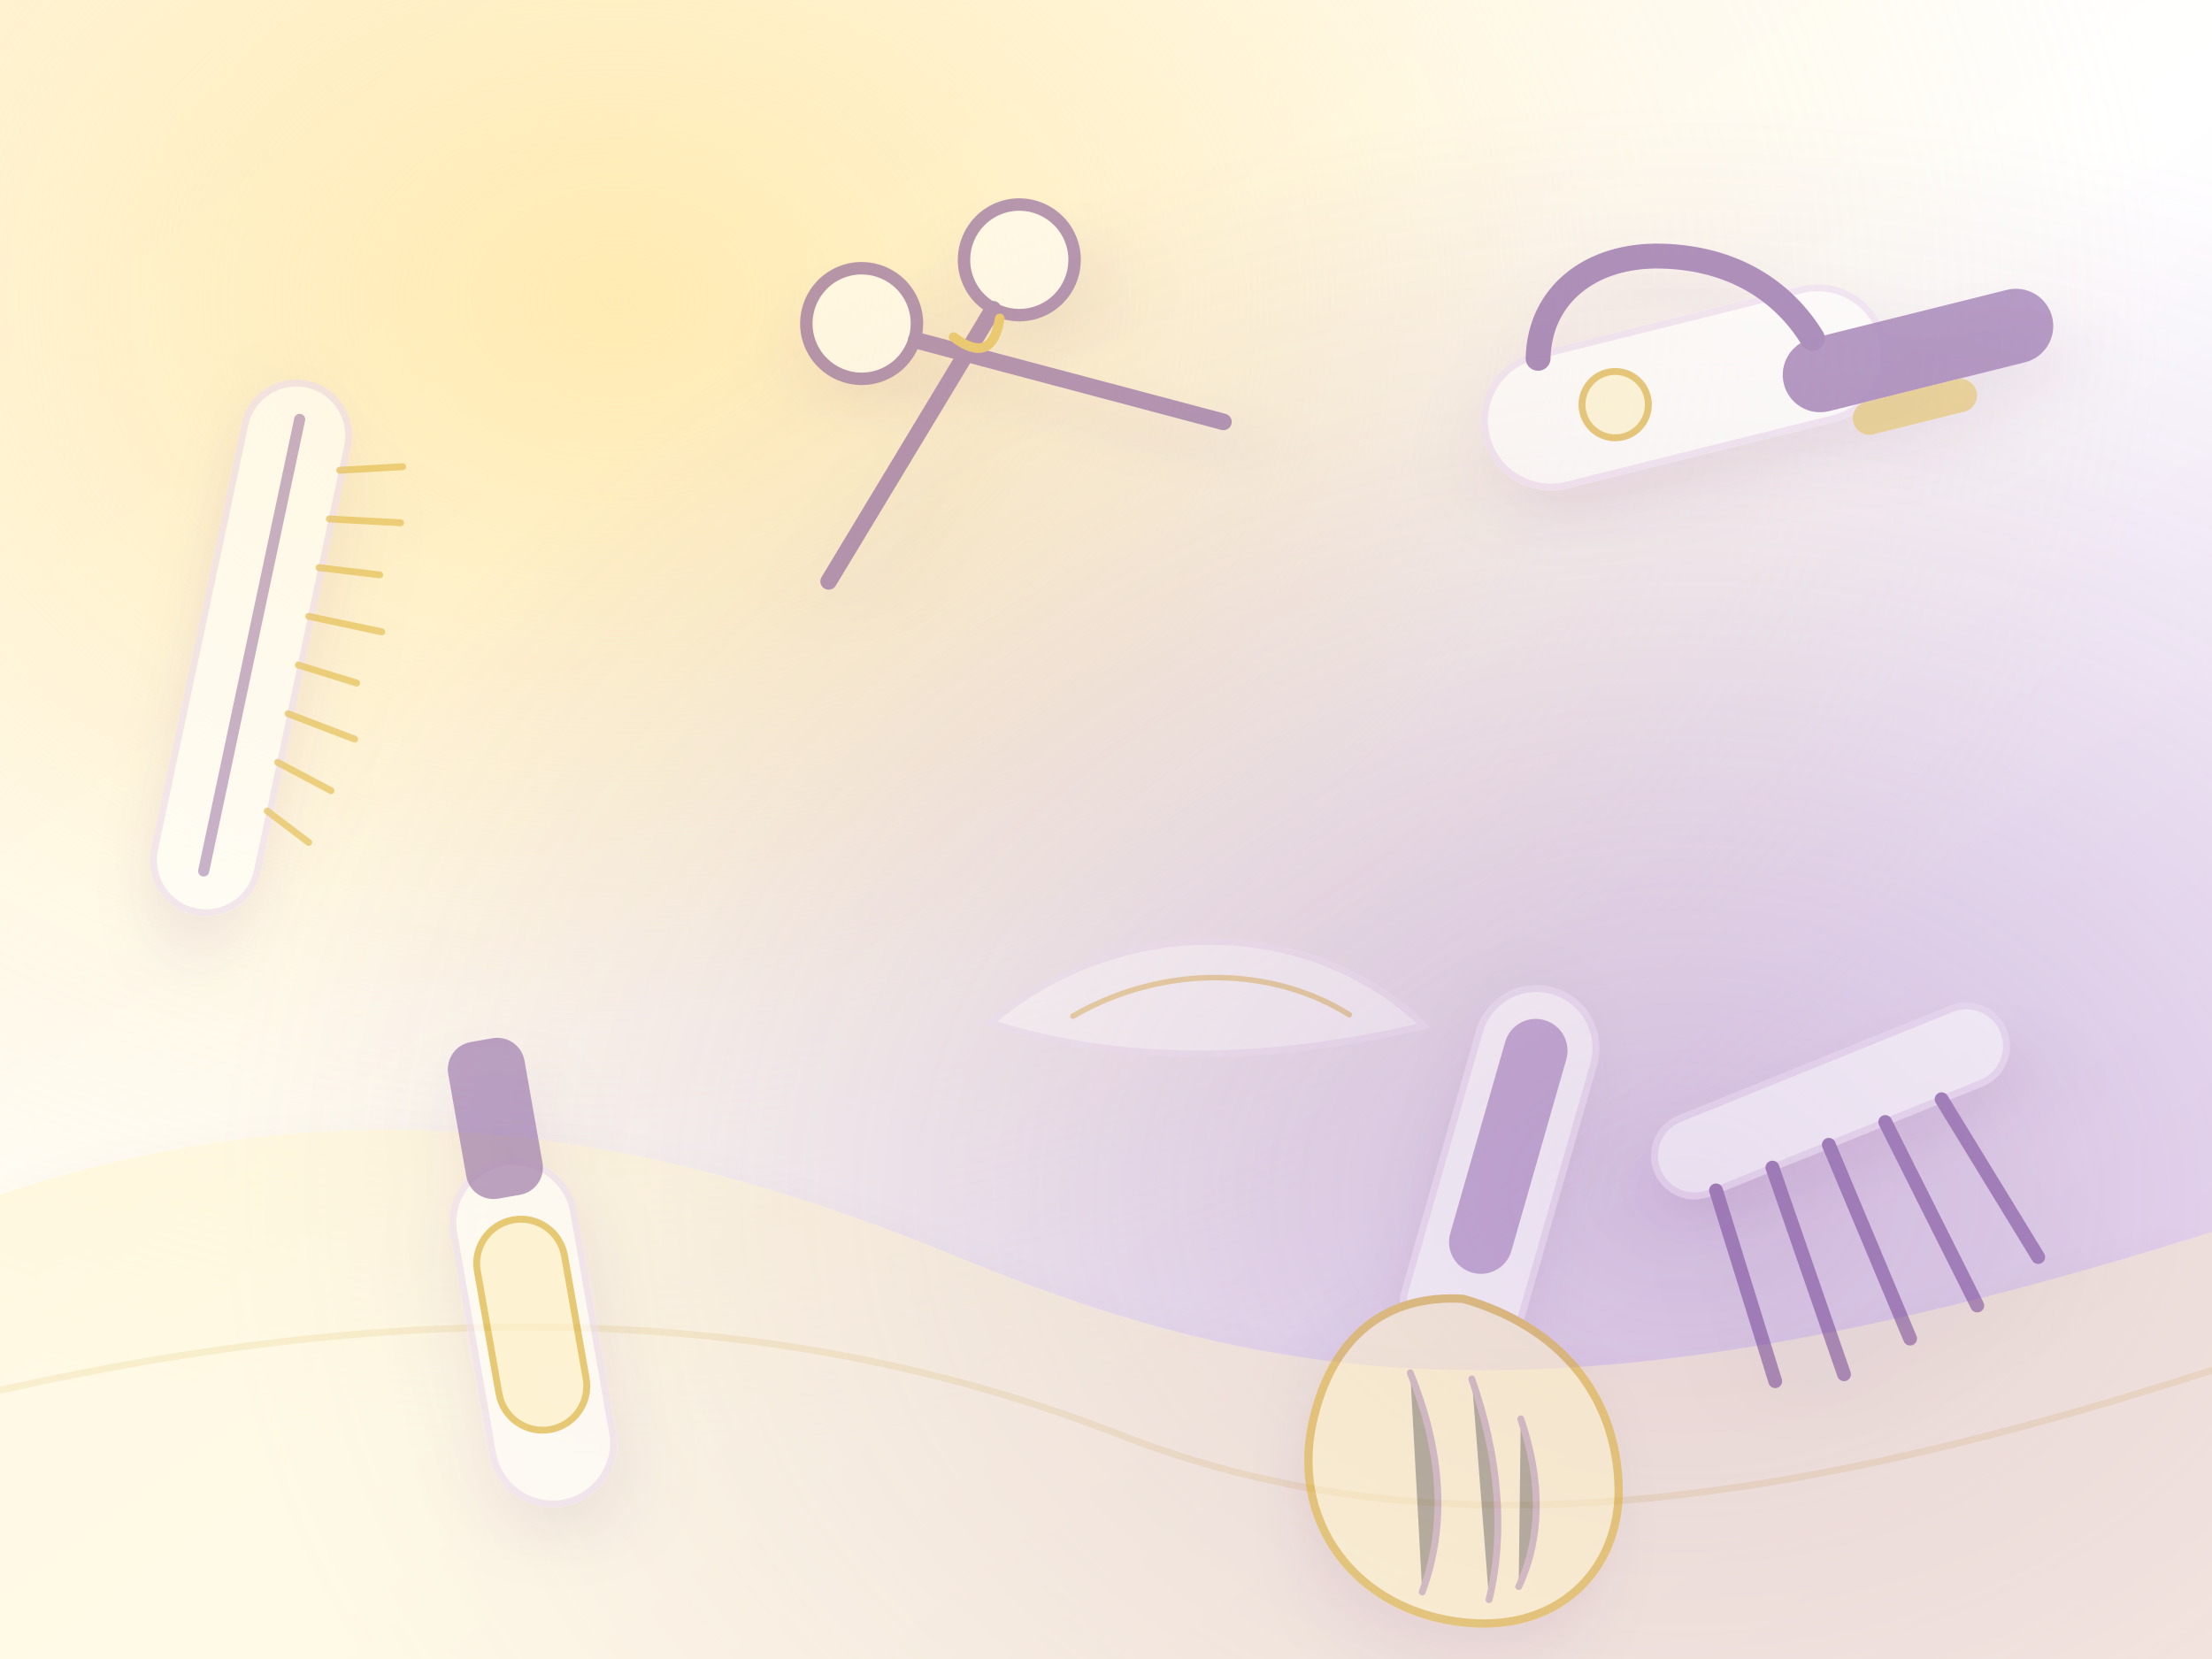
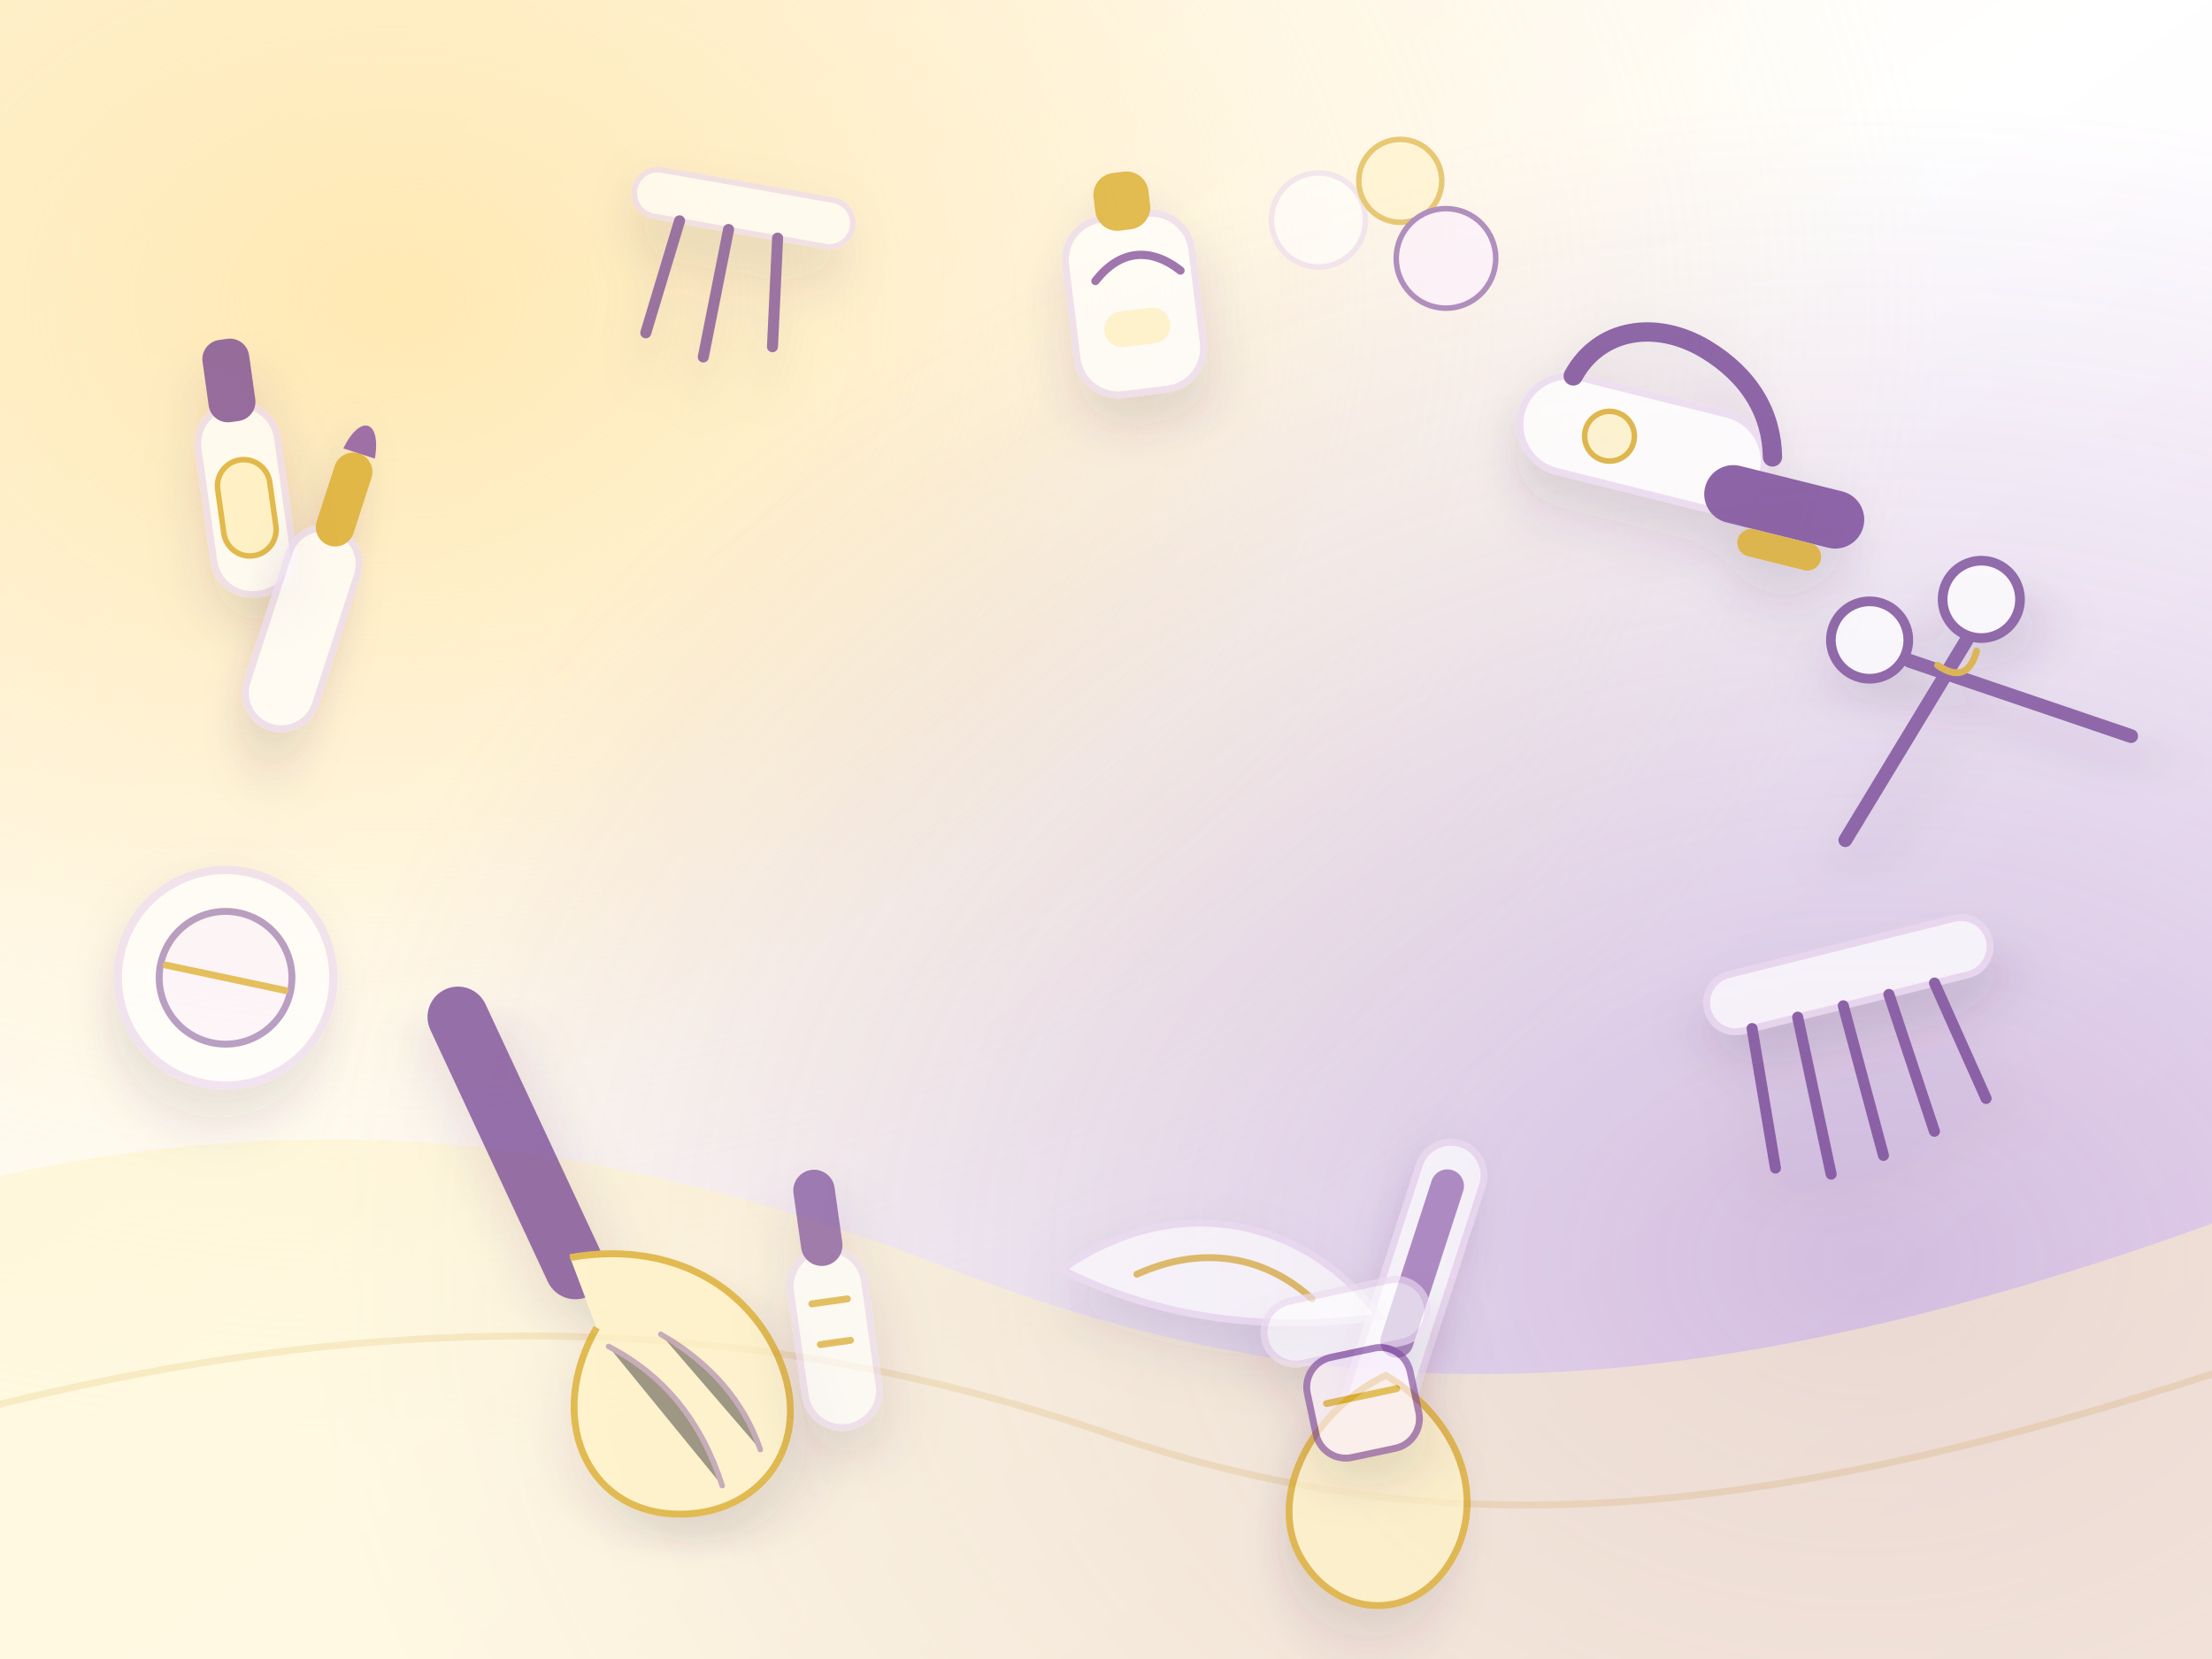
- <svg xmlns="http://www.w3.org/2000/svg" viewBox="0 0 1600 1200" role="img" aria-label="Soft salon equipment background">
+ <svg xmlns="http://www.w3.org/2000/svg" viewBox="0 0 1600 1200" role="img" aria-label="Soft beauty salon equipment background">
  <defs>
-     <linearGradient id="table" x1="0" x2="1" y1="0" y2="1">
-       <stop offset="0" stop-color="#fff8e8" />
-       <stop offset="0.52" stop-color="#ffffff" />
+     <linearGradient id="base" x1="0" x2="1" y1="0" y2="1">
+       <stop offset="0" stop-color="#fff7e6" />
+       <stop offset="0.48" stop-color="#ffffff" />
      <stop offset="1" stop-color="#fbf0ff" />
    </linearGradient>
-     <radialGradient id="warm" cx="28%" cy="18%" r="70%">
-       <stop offset="0" stop-color="#ffe7a4" stop-opacity="0.82" />
-       <stop offset="0.62" stop-color="#ffe7a4" stop-opacity="0.18" />
-       <stop offset="1" stop-color="#ffe7a4" stop-opacity="0" />
+     <radialGradient id="warmWash" cx="18%" cy="18%" r="70%">
+       <stop offset="0" stop-color="#ffe4a3" stop-opacity="0.78" />
+       <stop offset="0.62" stop-color="#ffe4a3" stop-opacity="0.2" />
+       <stop offset="1" stop-color="#ffe4a3" stop-opacity="0" />
    </radialGradient>
-     <radialGradient id="violet" cx="76%" cy="72%" r="66%">
-       <stop offset="0" stop-color="#7b459c" stop-opacity="0.34" />
-       <stop offset="0.72" stop-color="#7b459c" stop-opacity="0.08" />
+     <radialGradient id="purpleWash" cx="84%" cy="76%" r="70%">
+       <stop offset="0" stop-color="#7b459c" stop-opacity="0.32" />
+       <stop offset="0.68" stop-color="#7b459c" stop-opacity="0.1" />
      <stop offset="1" stop-color="#7b459c" stop-opacity="0" />
    </radialGradient>
-     <filter id="softShadow" x="-30%" y="-30%" width="160%" height="160%">
-       <feDropShadow dx="0" dy="24" stdDeviation="24" flood-color="#3d1c52" flood-opacity="0.14" />
+     <filter id="shadow" x="-40%" y="-40%" width="180%" height="180%">
+       <feDropShadow dx="0" dy="22" stdDeviation="18" flood-color="#3d1c52" flood-opacity="0.18" />
    </filter>
  </defs>
-   <rect width="1600" height="1200" fill="url(#table)" />
-   <rect width="1600" height="1200" fill="url(#warm)" />
-   <rect width="1600" height="1200" fill="url(#violet)" />
-   <g opacity="0.42" filter="url(#softShadow)">
-     <path d="M-70 890 C210 775 446 808 690 908 C942 1012 1160 1040 1680 865 L1680 1200 L-70 1200 Z" fill="#fff3c6" />
-     <path d="M-40 1015 C310 930 578 948 808 1037 C1024 1122 1270 1102 1640 978" fill="none" stroke="#d7a51f" stroke-width="5" stroke-linecap="round" opacity="0.34" />
+   <rect width="1600" height="1200" fill="url(#base)" />
+   <rect width="1600" height="1200" fill="url(#warmWash)" />
+   <rect width="1600" height="1200" fill="url(#purpleWash)" />
+   <g opacity="0.5">
+     <path d="M-80 870 C210 790 435 820 688 918 C960 1023 1222 1034 1680 855 L1680 1200 L-80 1200 Z" fill="#fff3c6" />
+     <path d="M-25 1022 C284 942 548 949 804 1038 C1054 1124 1294 1098 1648 978" fill="none" stroke="#d7a51f" stroke-width="5" stroke-linecap="round" opacity="0.35" />
  </g>
-   <g transform="translate(1050 215) rotate(-14)" opacity="0.54" filter="url(#softShadow)">
-     <rect x="0" y="56" width="295" height="96" rx="48" fill="#ffffff" stroke="#ead9f0" stroke-width="5" />
-     <path d="M50 58 C62 14 105 -6 155 8 C205 22 234 54 246 92" fill="none" stroke="#6d3a8f" stroke-width="18" stroke-linecap="round" />
-     <rect x="218" y="92" width="200" height="54" rx="27" fill="#6d3a8f" opacity="0.9" />
-     <rect x="260" y="146" width="92" height="24" rx="12" fill="#d7a51f" opacity="0.75" />
-     <circle cx="96" cy="104" r="24" fill="#fff3c6" stroke="#d7a51f" stroke-width="5" />
+   <g transform="translate(126 202) rotate(-8)" opacity="0.72" filter="url(#shadow)">
+     <rect x="0" y="96" width="58" height="138" rx="28" fill="#ffffff" stroke="#ead9f0" stroke-width="5" />
+     <rect x="12" y="48" width="34" height="60" rx="14" fill="#6d3a8f" />
+     <rect x="10" y="136" width="38" height="70" rx="19" fill="#fff3c6" stroke="#d7a51f" stroke-width="4" />
  </g>
-   <g transform="translate(185 270) rotate(12)" opacity="0.58" filter="url(#softShadow)">
-     <rect x="0" y="0" width="76" height="390" rx="38" fill="#ffffff" stroke="#ead9f0" stroke-width="5" />
-     <path d="M38 26 L38 360" stroke="#6d3a8f" stroke-width="8" stroke-linecap="round" opacity="0.65" />
-     <g stroke="#d7a51f" stroke-width="5" stroke-linecap="round" opacity="0.8">
-       <path d="M74 56 L118 44" />
-       <path d="M74 92 L125 84" />
-       <path d="M74 128 L118 124" />
-       <path d="M74 164 L128 164" />
-       <path d="M74 200 L118 204" />
-       <path d="M74 236 L125 244" />
-       <path d="M74 272 L116 284" />
-       <path d="M74 308 L108 324" />
+   <g transform="translate(235 320) rotate(18)" opacity="0.74" filter="url(#shadow)">
+     <rect x="0" y="58" width="52" height="150" rx="26" fill="#ffffff" stroke="#ead9f0" stroke-width="5" />
+     <rect x="12" y="0" width="28" height="70" rx="14" fill="#d7a51f" />
+     <path d="M14 0 C18 -28 34 -28 38 0Z" fill="#7b459c" />
+   </g>
+   <g transform="translate(100 610) rotate(12)" opacity="0.68" filter="url(#shadow)">
+     <circle cx="82" cy="82" r="78" fill="#ffffff" stroke="#ead9f0" stroke-width="6" />
+     <circle cx="82" cy="82" r="48" fill="#fbf0ff" stroke="#6d3a8f" stroke-width="5" opacity="0.7" />
+     <path d="M38 82 L126 82" stroke="#d7a51f" stroke-width="5" stroke-linecap="round" />
+   </g>
+   <g transform="translate(302 725) rotate(-25)" opacity="0.72" filter="url(#shadow)">
+     <rect x="0" y="0" width="44" height="245" rx="22" fill="#6d3a8f" />
+     <path d="M22 214 C90 232 130 284 128 344 C126 412 66 442 12 414 C-46 384 -42 310 18 268" fill="#fff3c6" stroke="#d7a51f" stroke-width="5" />
+     <g stroke="#6d3a8f" stroke-width="4" stroke-linecap="round" opacity="0.52">
+       <path d="M20 284 C48 320 58 362 52 410" />
+       <path d="M58 292 C82 326 92 362 88 398" />
    </g>
  </g>
-   <g transform="translate(515 185) rotate(-22)" opacity="0.5" filter="url(#softShadow)">
-     <circle cx="82" cy="86" r="40" fill="#ffffff" stroke="#6d3a8f" stroke-width="9" />
-     <circle cx="205" cy="86" r="40" fill="#ffffff" stroke="#6d3a8f" stroke-width="9" />
-     <path d="M114 112 L298 250" stroke="#6d3a8f" stroke-width="12" stroke-linecap="round" />
-     <path d="M174 112 L-10 250" stroke="#6d3a8f" stroke-width="12" stroke-linecap="round" />
-     <path d="M140 120 C152 140 164 140 176 120" fill="none" stroke="#d7a51f" stroke-width="7" stroke-linecap="round" />
+   <g transform="translate(462 120) rotate(10)" opacity="0.68" filter="url(#shadow)">
+     <rect x="0" y="0" width="160" height="34" rx="17" fill="#ffffff" stroke="#ead9f0" stroke-width="4" />
+     <path d="M36 34 L26 118" stroke="#6d3a8f" stroke-width="8" stroke-linecap="round" />
+     <path d="M72 34 L70 128" stroke="#6d3a8f" stroke-width="8" stroke-linecap="round" />
+     <path d="M108 34 L118 112" stroke="#6d3a8f" stroke-width="8" stroke-linecap="round" />
  </g>
-   <g transform="translate(1030 690) rotate(16)" opacity="0.5" filter="url(#softShadow)">
-     <rect x="54" y="0" width="86" height="280" rx="43" fill="#ffffff" stroke="#ead9f0" stroke-width="5" />
-     <rect x="74" y="22" width="46" height="190" rx="23" fill="#7b459c" opacity="0.7" />
-     <path d="M96 232 C168 232 222 268 242 333 C258 386 232 440 170 455 C90 474 21 426 16 348 C12 284 42 244 96 232Z" fill="#fff3c6" stroke="#d7a51f" stroke-width="6" />
-     <g stroke="#6d3a8f" stroke-width="5" stroke-linecap="round" opacity="0.52">
-       <path d="M74 294 C110 340 130 390 126 444" />
-       <path d="M118 286 C152 334 172 386 174 436" />
-       <path d="M160 304 C188 344 198 384 192 421" />
-     </g>
+   <g transform="translate(732 122) rotate(-7)" opacity="0.72" filter="url(#shadow)">
+     <rect x="30" y="44" width="92" height="128" rx="30" fill="#ffffff" stroke="#ead9f0" stroke-width="5" />
+     <rect x="56" y="12" width="40" height="42" rx="16" fill="#d7a51f" />
+     <path d="M50 88 C70 68 92 68 112 88" fill="none" stroke="#7b459c" stroke-width="6" stroke-linecap="round" />
+     <rect x="52" y="112" width="48" height="26" rx="13" fill="#fff3c6" />
  </g>
-   <g transform="translate(305 760) rotate(-10)" opacity="0.55" filter="url(#softShadow)">
-     <rect x="0" y="90" width="88" height="250" rx="44" fill="#ffffff" stroke="#ead9f0" stroke-width="5" />
-     <rect x="16" y="0" width="56" height="115" rx="20" fill="#6d3a8f" opacity="0.82" />
-     <rect x="12" y="132" width="64" height="154" rx="32" fill="#fff3c6" stroke="#d7a51f" stroke-width="5" />
+   <g transform="translate(962 120) rotate(12)" opacity="0.58">
+     <circle cx="0" cy="40" r="34" fill="#ffffff" stroke="#ead9f0" stroke-width="4" />
+     <circle cx="52" cy="0" r="30" fill="#fff3c6" stroke="#d7a51f" stroke-width="4" />
+     <circle cx="96" cy="48" r="36" fill="#fbf0ff" stroke="#7b459c" stroke-width="4" />
  </g>
-   <g transform="translate(1188 820) rotate(-22)" opacity="0.52" filter="url(#softShadow)">
-     <rect x="0" y="0" width="270" height="58" rx="29" fill="#ffffff" stroke="#ead9f0" stroke-width="5" />
-     <path d="M34 58 L22 202" stroke="#6d3a8f" stroke-width="10" stroke-linecap="round" />
-     <path d="M78 58 L70 216" stroke="#6d3a8f" stroke-width="10" stroke-linecap="round" />
-     <path d="M122 58 L124 210" stroke="#6d3a8f" stroke-width="10" stroke-linecap="round" />
-     <path d="M166 58 L178 206" stroke="#6d3a8f" stroke-width="10" stroke-linecap="round" />
-     <path d="M210 58 L232 190" stroke="#6d3a8f" stroke-width="10" stroke-linecap="round" />
+   <g transform="translate(1120 220) rotate(14)" opacity="0.76" filter="url(#shadow)">
+     <rect x="0" y="46" width="180" height="70" rx="35" fill="#ffffff" stroke="#ead9f0" stroke-width="5" />
+     <path d="M30 46 C40 8 78 -8 118 4 C154 15 176 38 184 68" fill="none" stroke="#6d3a8f" stroke-width="14" stroke-linecap="round" />
+     <rect x="142" y="80" width="118" height="42" rx="21" fill="#6d3a8f" />
+     <rect x="174" y="122" width="62" height="20" rx="10" fill="#d7a51f" />
+     <circle cx="66" cy="82" r="18" fill="#fff3c6" stroke="#d7a51f" stroke-width="4" />
  </g>
-   <g opacity="0.34">
-     <path d="M716 740 C815 656 953 666 1030 742 C919 768 815 771 716 740Z" fill="#ffffff" stroke="#ead9f0" stroke-width="5" />
-     <path d="M776 735 C844 696 922 700 976 734" fill="none" stroke="#d7a51f" stroke-width="4" stroke-linecap="round" />
+   <g transform="translate(1285 430) rotate(-20)" opacity="0.72" filter="url(#shadow)">
+     <circle cx="52" cy="54" r="28" fill="#ffffff" stroke="#6d3a8f" stroke-width="7" />
+     <circle cx="138" cy="54" r="28" fill="#ffffff" stroke="#6d3a8f" stroke-width="7" />
+     <path d="M74 78 L206 184" stroke="#6d3a8f" stroke-width="10" stroke-linecap="round" />
+     <path d="M118 78 L-14 184" stroke="#6d3a8f" stroke-width="10" stroke-linecap="round" />
+     <path d="M92 88 C102 102 112 102 122 88" fill="none" stroke="#d7a51f" stroke-width="5" stroke-linecap="round" />
+   </g>
+   <g transform="translate(1230 710) rotate(-14)" opacity="0.73" filter="url(#shadow)">
+     <rect x="0" y="0" width="210" height="42" rx="21" fill="#ffffff" stroke="#ead9f0" stroke-width="5" />
+     <path d="M28 42 L20 144" stroke="#6d3a8f" stroke-width="8" stroke-linecap="round" />
+     <path d="M62 42 L58 158" stroke="#6d3a8f" stroke-width="8" stroke-linecap="round" />
+     <path d="M96 42 L98 154" stroke="#6d3a8f" stroke-width="8" stroke-linecap="round" />
+     <path d="M130 42 L138 146" stroke="#6d3a8f" stroke-width="8" stroke-linecap="round" />
+     <path d="M164 42 L180 132" stroke="#6d3a8f" stroke-width="8" stroke-linecap="round" />
+   </g>
+   <g transform="translate(1034 820) rotate(18)" opacity="0.7" filter="url(#shadow)">
+     <rect x="0" y="0" width="48" height="220" rx="24" fill="#ffffff" stroke="#ead9f0" stroke-width="5" />
+     <rect x="12" y="20" width="24" height="142" rx="12" fill="#7b459c" opacity="0.78" />
+     <path d="M24 176 C82 190 116 232 112 278 C106 338 48 356 8 322 C-30 290 -22 220 24 176Z" fill="#fff3c6" stroke="#d7a51f" stroke-width="5" />
+   </g>
+   <g transform="translate(560 850) rotate(-8)" opacity="0.64" filter="url(#shadow)">
+     <rect x="0" y="58" width="54" height="130" rx="27" fill="#ffffff" stroke="#ead9f0" stroke-width="5" />
+     <rect x="12" y="0" width="30" height="70" rx="15" fill="#6d3a8f" />
+     <path d="M14 96 L40 96" stroke="#d7a51f" stroke-width="5" stroke-linecap="round" />
+     <path d="M16 126 L38 126" stroke="#d7a51f" stroke-width="5" stroke-linecap="round" />
+   </g>
+   <g transform="translate(780 835) rotate(8)" opacity="0.62" filter="url(#shadow)">
+     <path d="M0 84 C70 18 166 20 232 86 C156 108 74 110 0 84Z" fill="#ffffff" stroke="#ead9f0" stroke-width="5" />
+     <path d="M54 80 C98 52 144 54 182 80" fill="none" stroke="#d7a51f" stroke-width="5" stroke-linecap="round" />
+   </g>
+   <g transform="translate(910 946) rotate(-12)" opacity="0.64" filter="url(#shadow)">
+     <rect x="0" y="0" width="120" height="46" rx="23" fill="#ffffff" stroke="#ead9f0" stroke-width="5" />
+     <rect x="22" y="46" width="76" height="74" rx="22" fill="#fbf0ff" stroke="#7b459c" stroke-width="5" />
+     <path d="M34 78 L86 78" stroke="#d7a51f" stroke-width="5" stroke-linecap="round" />
  </g>
</svg>
